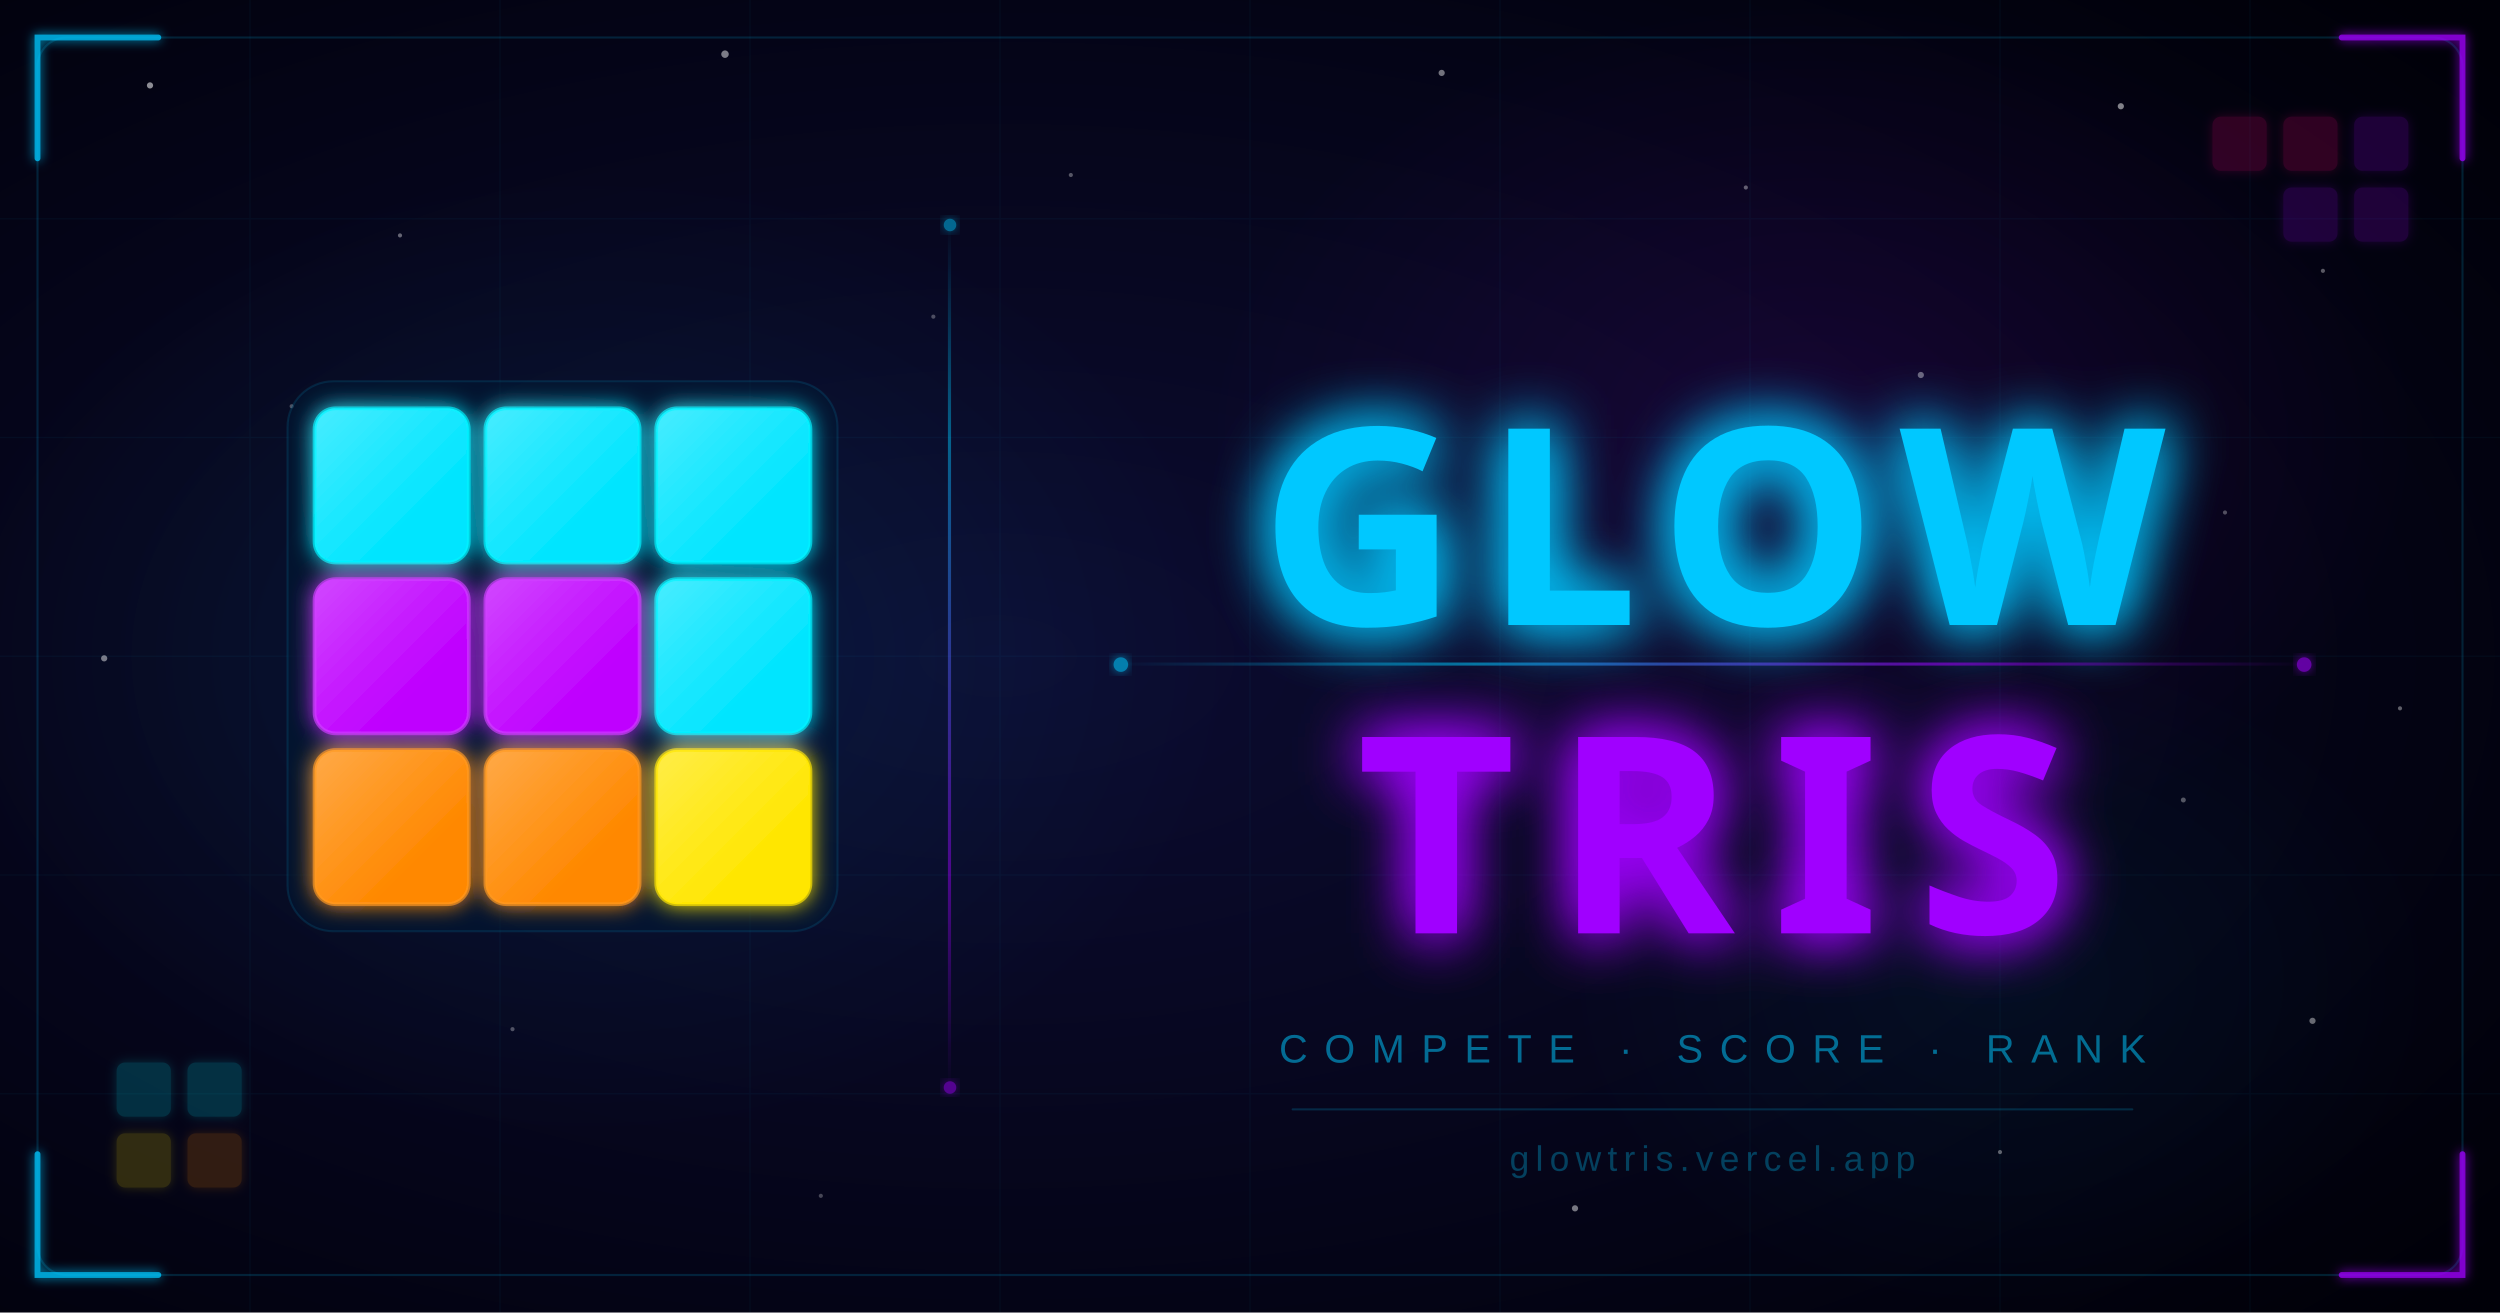
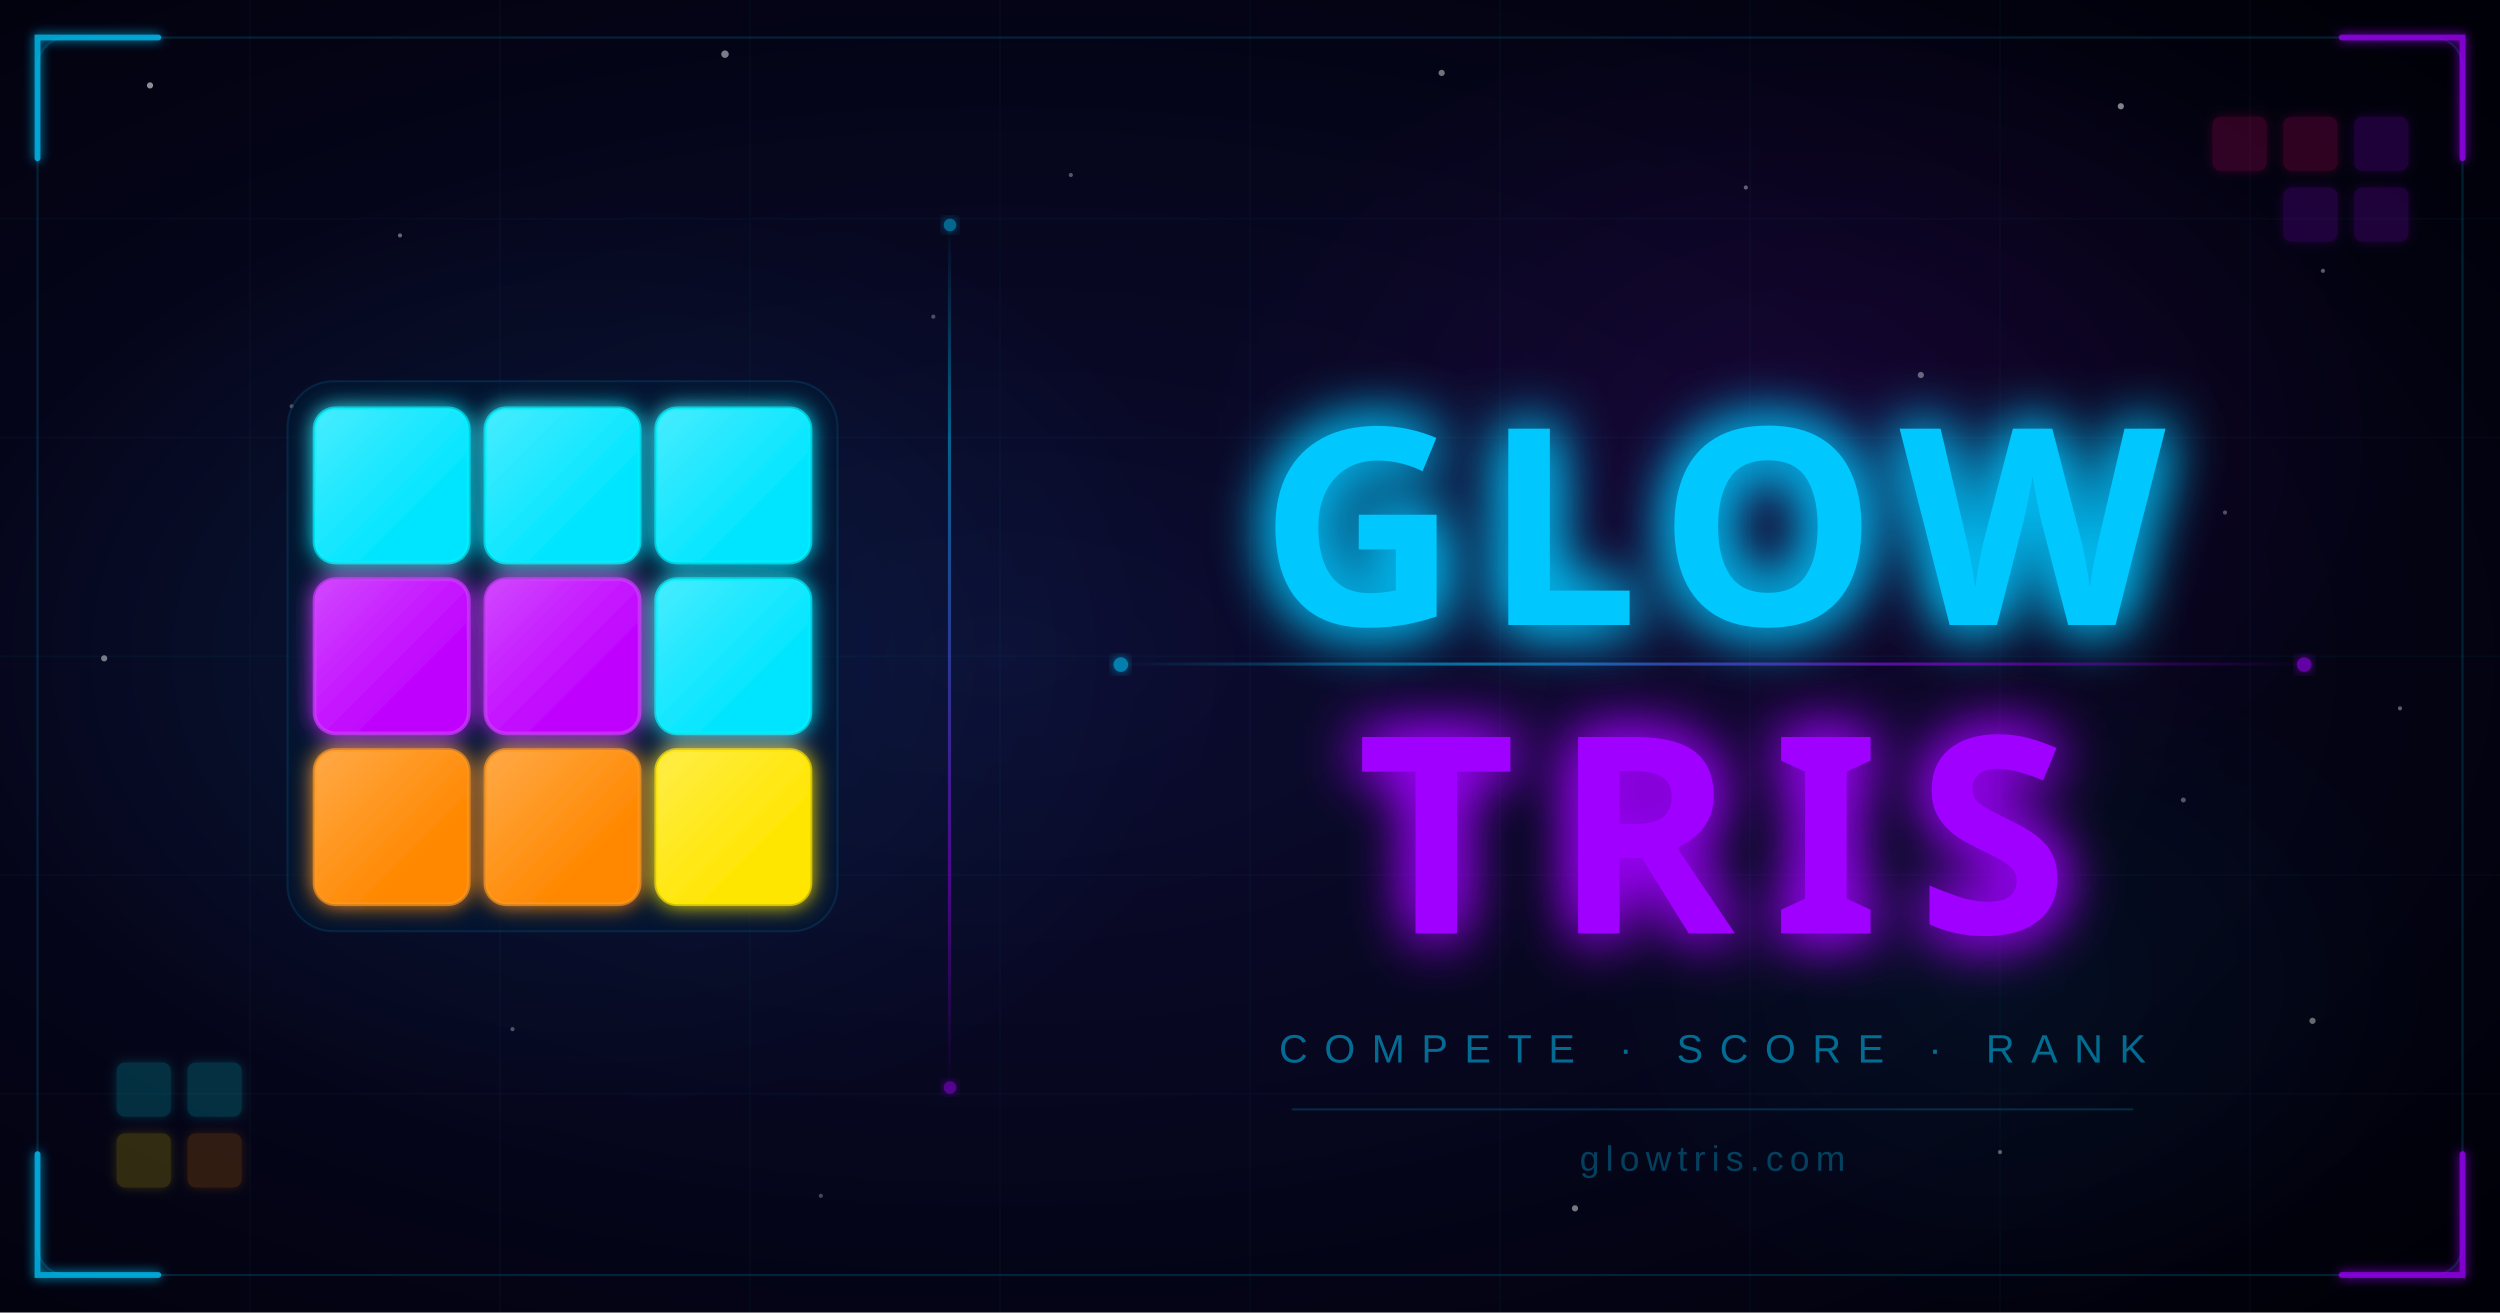
<svg xmlns="http://www.w3.org/2000/svg" width="1200" height="630" viewBox="0 0 1200 630">
  <defs>
    <radialGradient id="bg" cx="40%" cy="50%" r="75%">
      <stop offset="0%" stop-color="#0c0c32" />
      <stop offset="100%" stop-color="#000008" />
    </radialGradient>
    <radialGradient id="nebula-l" cx="50%" cy="50%" r="50%">
      <stop offset="0%" stop-color="#00c8ff" stop-opacity="0.08" />
      <stop offset="100%" stop-color="#00c8ff" stop-opacity="0" />
    </radialGradient>
    <radialGradient id="nebula-r" cx="50%" cy="50%" r="50%">
      <stop offset="0%" stop-color="#a000ff" stop-opacity="0.10" />
      <stop offset="100%" stop-color="#a000ff" stop-opacity="0" />
    </radialGradient>
    <radialGradient id="nebula-rb" cx="50%" cy="50%" r="50%">
      <stop offset="0%" stop-color="#00c8ff" stop-opacity="0.05" />
      <stop offset="100%" stop-color="#00c8ff" stop-opacity="0" />
    </radialGradient>
    <linearGradient id="vsep" x1="0%" y1="0%" x2="0%" y2="100%">
      <stop offset="0%" stop-color="#00c8ff" stop-opacity="0" />
      <stop offset="25%" stop-color="#00c8ff" stop-opacity="0.45" />
      <stop offset="75%" stop-color="#a000ff" stop-opacity="0.45" />
      <stop offset="100%" stop-color="#a000ff" stop-opacity="0" />
    </linearGradient>
    <linearGradient id="hsep" x1="0%" y1="0%" x2="100%" y2="0%">
      <stop offset="0%" stop-color="#00c8ff" stop-opacity="0" />
      <stop offset="30%" stop-color="#00c8ff" stop-opacity="0.55" />
      <stop offset="70%" stop-color="#a000ff" stop-opacity="0.55" />
      <stop offset="100%" stop-color="#a000ff" stop-opacity="0" />
    </linearGradient>
    <linearGradient id="block-hi" x1="0%" y1="0%" x2="70%" y2="70%">
      <stop offset="0%" stop-color="white" stop-opacity="0.28" />
      <stop offset="100%" stop-color="white" stop-opacity="0" />
    </linearGradient>
    <filter id="glow-strong" x="-50%" y="-50%" width="200%" height="200%">
      <feGaussianBlur stdDeviation="11" result="b1" />
      <feGaussianBlur stdDeviation="4" result="b2" in="SourceGraphic" />
      <feMerge>
        <feMergeNode in="b1" />
        <feMergeNode in="b2" />
        <feMergeNode in="SourceGraphic" />
      </feMerge>
    </filter>
    <filter id="glow-med" x="-30%" y="-30%" width="160%" height="160%">
      <feGaussianBlur stdDeviation="5" result="b" />
      <feMerge>
        <feMergeNode in="b" />
        <feMergeNode in="SourceGraphic" />
      </feMerge>
    </filter>
    <filter id="glow-soft" x="-25%" y="-25%" width="150%" height="150%">
      <feGaussianBlur stdDeviation="2.5" result="b" />
      <feMerge>
        <feMergeNode in="b" />
        <feMergeNode in="SourceGraphic" />
      </feMerge>
    </filter>
    <filter id="glow-text" x="-15%" y="-70%" width="130%" height="240%">
      <feGaussianBlur stdDeviation="14" result="b" />
      <feMerge>
        <feMergeNode in="b" />
        <feMergeNode in="b" />
        <feMergeNode in="SourceGraphic" />
      </feMerge>
    </filter>
  </defs>
  <rect width="1200" height="630" fill="url(#bg)" />
  <ellipse cx="285" cy="315" rx="310" ry="230" fill="url(#nebula-l)" />
  <ellipse cx="870" cy="210" rx="290" ry="210" fill="url(#nebula-r)" />
  <ellipse cx="960" cy="470" rx="210" ry="160" fill="url(#nebula-rb)" />
  <g stroke="#00c8ff" stroke-width="0.6" opacity="0.042">
    <line x1="120" y1="0" x2="120" y2="630" />
    <line x1="240" y1="0" x2="240" y2="630" />
    <line x1="360" y1="0" x2="360" y2="630" />
    <line x1="480" y1="0" x2="480" y2="630" />
    <line x1="600" y1="0" x2="600" y2="630" />
    <line x1="720" y1="0" x2="720" y2="630" />
    <line x1="840" y1="0" x2="840" y2="630" />
    <line x1="960" y1="0" x2="960" y2="630" />
    <line x1="1080" y1="0" x2="1080" y2="630" />
    <line x1="0" y1="105" x2="1200" y2="105" />
    <line x1="0" y1="210" x2="1200" y2="210" />
    <line x1="0" y1="315" x2="1200" y2="315" />
    <line x1="0" y1="420" x2="1200" y2="420" />
    <line x1="0" y1="525" x2="1200" y2="525" />
  </g>
  <g fill="white">
    <circle cx="72" cy="41" r="1.5" opacity="0.55" />
    <circle cx="192" cy="113" r="1" opacity="0.38" />
    <circle cx="348" cy="26" r="1.8" opacity="0.48" />
    <circle cx="514" cy="84" r="1" opacity="0.32" />
    <circle cx="692" cy="35" r="1.5" opacity="0.44" />
    <circle cx="838" cy="90" r="1" opacity="0.36" />
    <circle cx="1018" cy="51" r="1.5" opacity="0.50" />
    <circle cx="1115" cy="130" r="1" opacity="0.34" />
    <circle cx="140" cy="195" r="1" opacity="0.28" />
    <circle cx="922" cy="180" r="1.5" opacity="0.38" />
    <circle cx="1068" cy="246" r="1" opacity="0.30" />
    <circle cx="50" cy="316" r="1.5" opacity="0.46" />
    <circle cx="1152" cy="340" r="1" opacity="0.36" />
    <circle cx="246" cy="494" r="1" opacity="0.30" />
    <circle cx="1110" cy="490" r="1.5" opacity="0.40" />
    <circle cx="394" cy="574" r="1" opacity="0.26" />
    <circle cx="756" cy="580" r="1.5" opacity="0.46" />
    <circle cx="960" cy="553" r="1" opacity="0.36" />
    <circle cx="448" cy="152" r="1" opacity="0.28" />
    <circle cx="1048" cy="384" r="1.2" opacity="0.32" />
  </g>
  <rect x="18" y="18" width="1164" height="594" rx="14" fill="none" stroke="#00c8ff" stroke-width="1" opacity="0.16" />
  <polyline points="18,76 18,18 76,18" fill="none" stroke="#00c8ff" stroke-width="2.8" stroke-linecap="round" opacity="0.8" filter="url(#glow-soft)" />
  <polyline points="1124,18 1182,18 1182,76" fill="none" stroke="#a000ff" stroke-width="2.8" stroke-linecap="round" opacity="0.8" filter="url(#glow-soft)" />
  <polyline points="18,554 18,612 76,612" fill="none" stroke="#00c8ff" stroke-width="2.8" stroke-linecap="round" opacity="0.8" filter="url(#glow-soft)" />
  <polyline points="1124,612 1182,612 1182,554" fill="none" stroke="#a000ff" stroke-width="2.8" stroke-linecap="round" opacity="0.8" filter="url(#glow-soft)" />
  <rect x="138" y="183" width="264" height="264" rx="22" fill="#001833" opacity="0.55" />
  <rect x="138" y="183" width="264" height="264" rx="22" fill="none" stroke="#00c8ff" stroke-width="1" opacity="0.12" />
  <g filter="url(#glow-med)">
    <rect x="151" y="196" width="74" height="74" rx="10" fill="#00e5ff" />
    <rect x="151" y="196" width="74" height="74" rx="10" fill="url(#block-hi)" />
    <rect x="151" y="196" width="74" height="74" rx="10" fill="none" stroke="#00f5ff" stroke-width="1.8" opacity="0.65" />
    <rect x="233" y="196" width="74" height="74" rx="10" fill="#00e5ff" />
    <rect x="233" y="196" width="74" height="74" rx="10" fill="url(#block-hi)" />
    <rect x="233" y="196" width="74" height="74" rx="10" fill="none" stroke="#00f5ff" stroke-width="1.8" opacity="0.65" />
    <rect x="315" y="196" width="74" height="74" rx="10" fill="#00e5ff" />
    <rect x="315" y="196" width="74" height="74" rx="10" fill="url(#block-hi)" />
    <rect x="315" y="196" width="74" height="74" rx="10" fill="none" stroke="#00f5ff" stroke-width="1.8" opacity="0.65" />
    <rect x="151" y="278" width="74" height="74" rx="10" fill="#bf00ff" />
    <rect x="151" y="278" width="74" height="74" rx="10" fill="url(#block-hi)" />
    <rect x="151" y="278" width="74" height="74" rx="10" fill="none" stroke="#d040ff" stroke-width="1.8" opacity="0.65" />
    <rect x="233" y="278" width="74" height="74" rx="10" fill="#bf00ff" />
    <rect x="233" y="278" width="74" height="74" rx="10" fill="url(#block-hi)" />
    <rect x="233" y="278" width="74" height="74" rx="10" fill="none" stroke="#d040ff" stroke-width="1.8" opacity="0.65" />
    <rect x="315" y="278" width="74" height="74" rx="10" fill="#00e5ff" />
    <rect x="315" y="278" width="74" height="74" rx="10" fill="url(#block-hi)" />
    <rect x="315" y="278" width="74" height="74" rx="10" fill="none" stroke="#00f5ff" stroke-width="1.8" opacity="0.65" />
    <rect x="151" y="360" width="74" height="74" rx="10" fill="#ff8800" />
    <rect x="151" y="360" width="74" height="74" rx="10" fill="url(#block-hi)" />
    <rect x="151" y="360" width="74" height="74" rx="10" fill="none" stroke="#ff9922" stroke-width="1.8" opacity="0.65" />
    <rect x="233" y="360" width="74" height="74" rx="10" fill="#ff8800" />
    <rect x="233" y="360" width="74" height="74" rx="10" fill="url(#block-hi)" />
    <rect x="233" y="360" width="74" height="74" rx="10" fill="none" stroke="#ff9922" stroke-width="1.8" opacity="0.65" />
    <rect x="315" y="360" width="74" height="74" rx="10" fill="#ffe600" />
    <rect x="315" y="360" width="74" height="74" rx="10" fill="url(#block-hi)" />
    <rect x="315" y="360" width="74" height="74" rx="10" fill="none" stroke="#ffe600" stroke-width="1.8" opacity="0.65" />
  </g>
  <rect x="455" y="108" width="1.5" height="414" fill="url(#vsep)" />
  <circle cx="456" cy="108" r="3" fill="#00c8ff" opacity="0.5" filter="url(#glow-soft)" />
  <circle cx="456" cy="522" r="3" fill="#a000ff" opacity="0.5" filter="url(#glow-soft)" />
  <text x="822" y="300" font-family="Arial Black, Impact, sans-serif" font-size="132" font-weight="900" text-anchor="middle" letter-spacing="12" fill="#00c8ff" filter="url(#glow-text)">GLOW</text>
  <rect x="538" y="318" width="568" height="1.5" rx="1" fill="url(#hsep)" />
  <circle cx="538" cy="319" r="3.5" fill="#00c8ff" opacity="0.6" filter="url(#glow-soft)" />
  <circle cx="1106" cy="319" r="3.5" fill="#a000ff" opacity="0.6" filter="url(#glow-soft)" />
  <text x="822" y="448" font-family="Arial Black, Impact, sans-serif" font-size="132" font-weight="900" text-anchor="middle" letter-spacing="18" fill="#a000ff" filter="url(#glow-text)">TRIS</text>
  <text x="822" y="510" font-family="Arial, Helvetica, sans-serif" font-size="19" font-weight="400" text-anchor="middle" letter-spacing="8" fill="#00c8ff" opacity="0.52">COMPETE · SCORE · RANK</text>
  <rect x="620" y="532" width="404" height="1" rx="0.5" fill="#00c8ff" opacity="0.18" />
-   <text x="822" y="562" font-family="Arial, Helvetica, sans-serif" font-size="17" text-anchor="middle" letter-spacing="3" fill="#00c8ff" opacity="0.30">glowtris.vercel.app</text>
+   <text x="822" y="562" font-family="Arial, Helvetica, sans-serif" font-size="17" text-anchor="middle" letter-spacing="3" fill="#00c8ff" opacity="0.30">glowtris.com</text>
  <g opacity="0.18" filter="url(#glow-soft)">
    <rect x="1062" y="56" width="26" height="26" rx="4" fill="#ff0080" />
    <rect x="1096" y="56" width="26" height="26" rx="4" fill="#ff0080" />
    <rect x="1130" y="56" width="26" height="26" rx="4" fill="#a000ff" />
    <rect x="1096" y="90" width="26" height="26" rx="4" fill="#a000ff" />
    <rect x="1130" y="90" width="26" height="26" rx="4" fill="#a000ff" />
  </g>
  <g opacity="0.18" filter="url(#glow-soft)">
    <rect x="56" y="510" width="26" height="26" rx="4" fill="#00f5ff" />
    <rect x="90" y="510" width="26" height="26" rx="4" fill="#00f5ff" />
    <rect x="56" y="544" width="26" height="26" rx="4" fill="#ffe600" />
    <rect x="90" y="544" width="26" height="26" rx="4" fill="#ff8800" />
  </g>
</svg>
